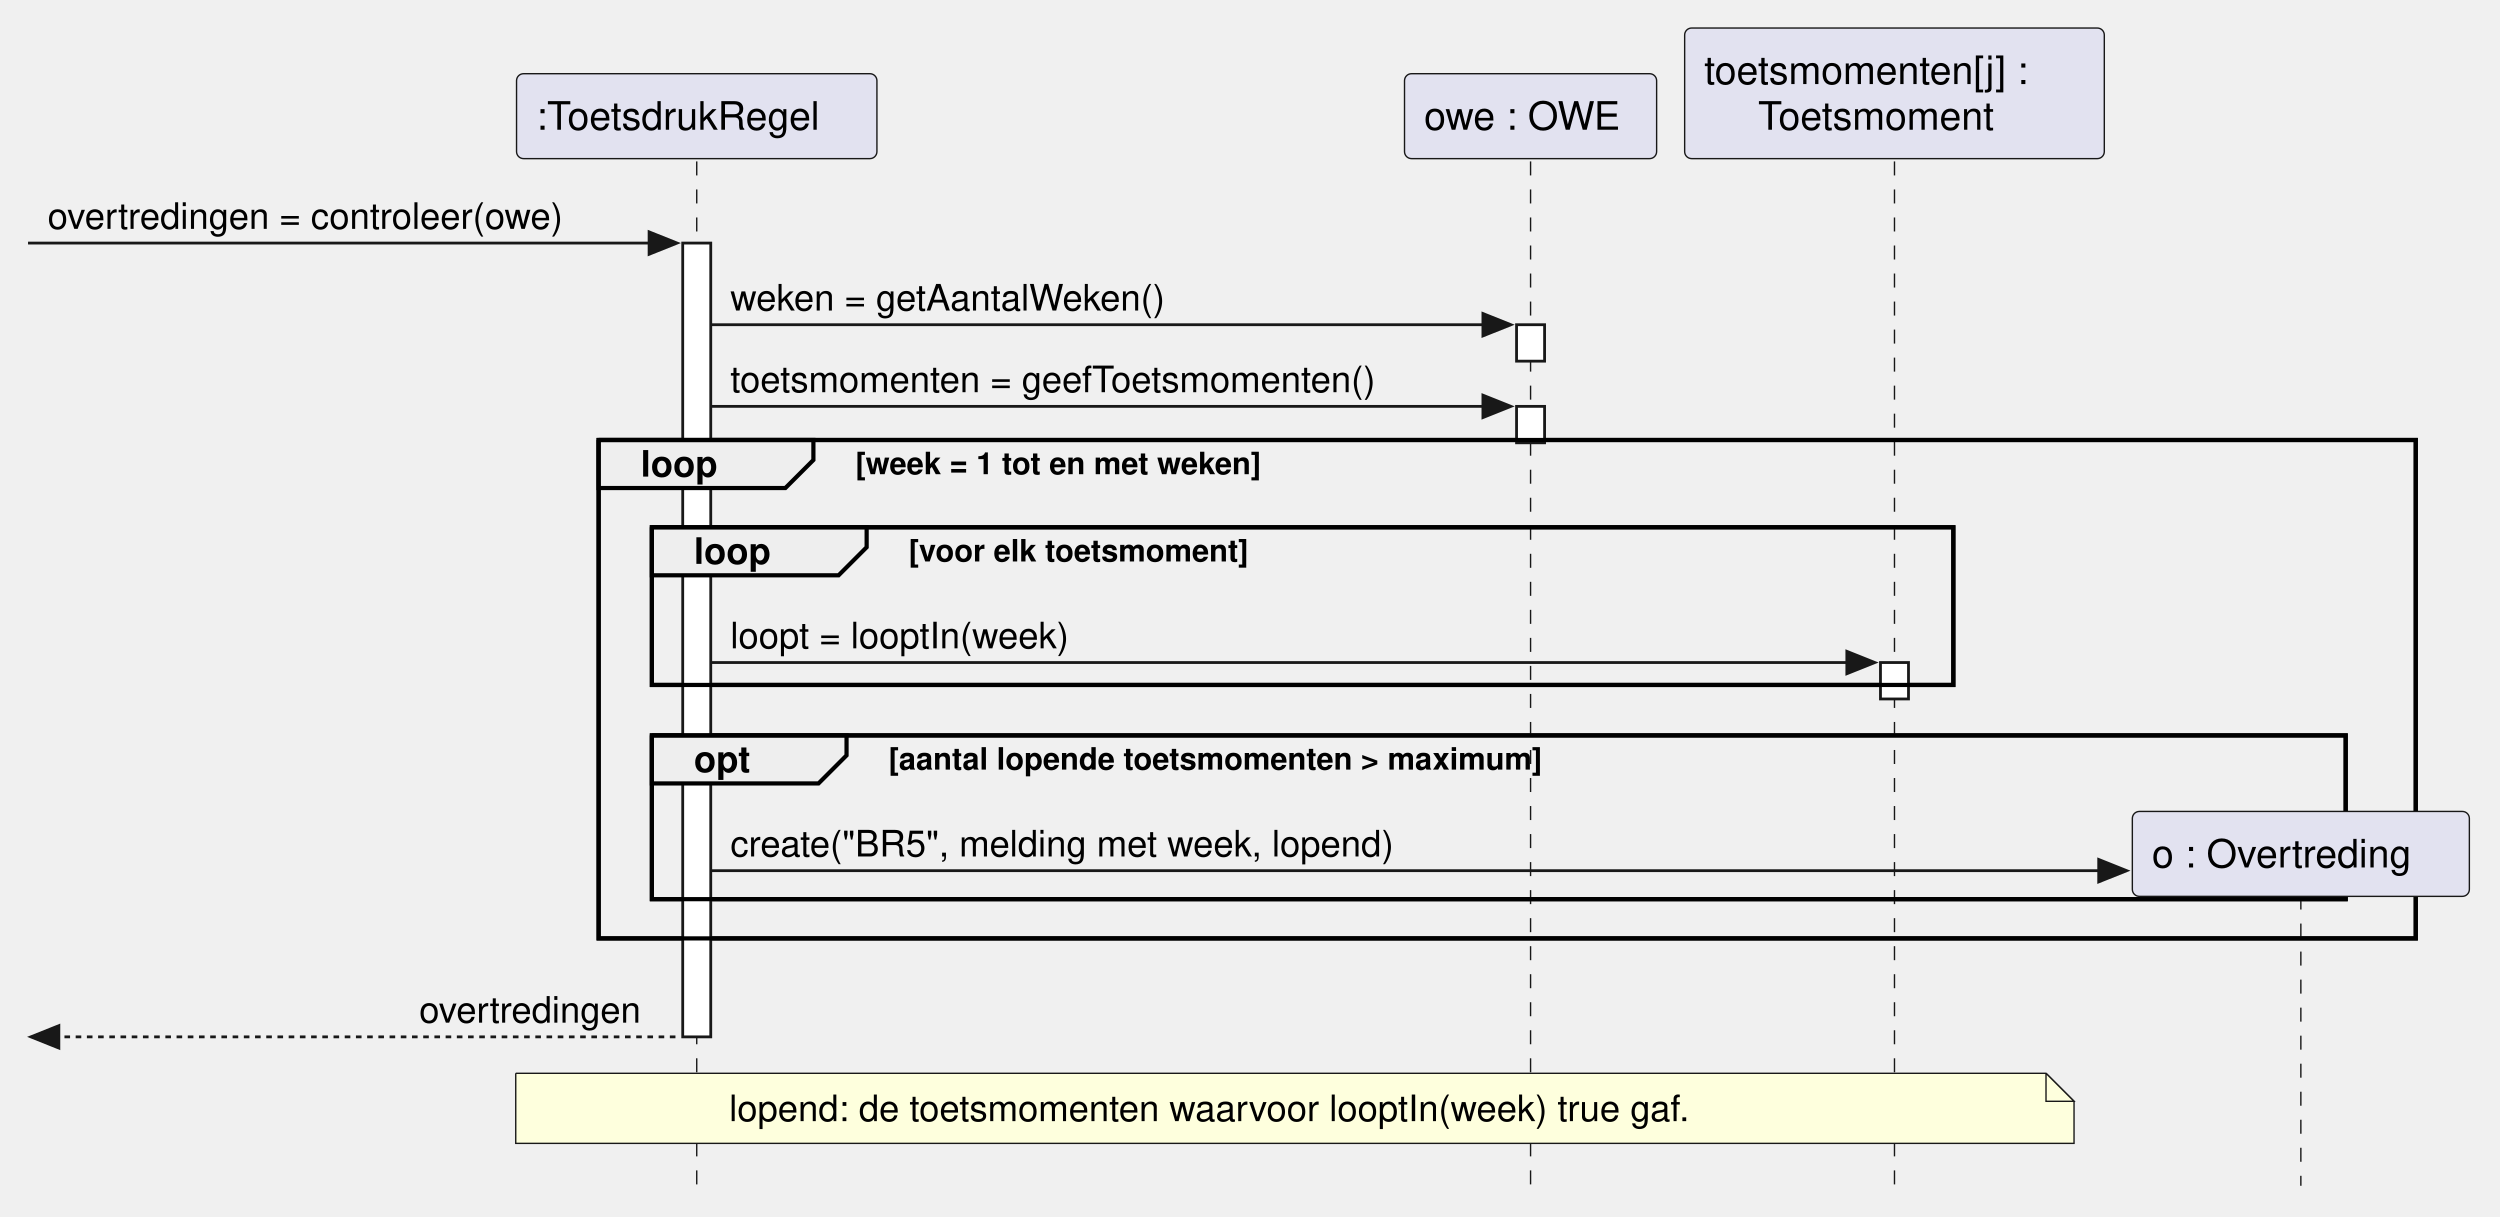
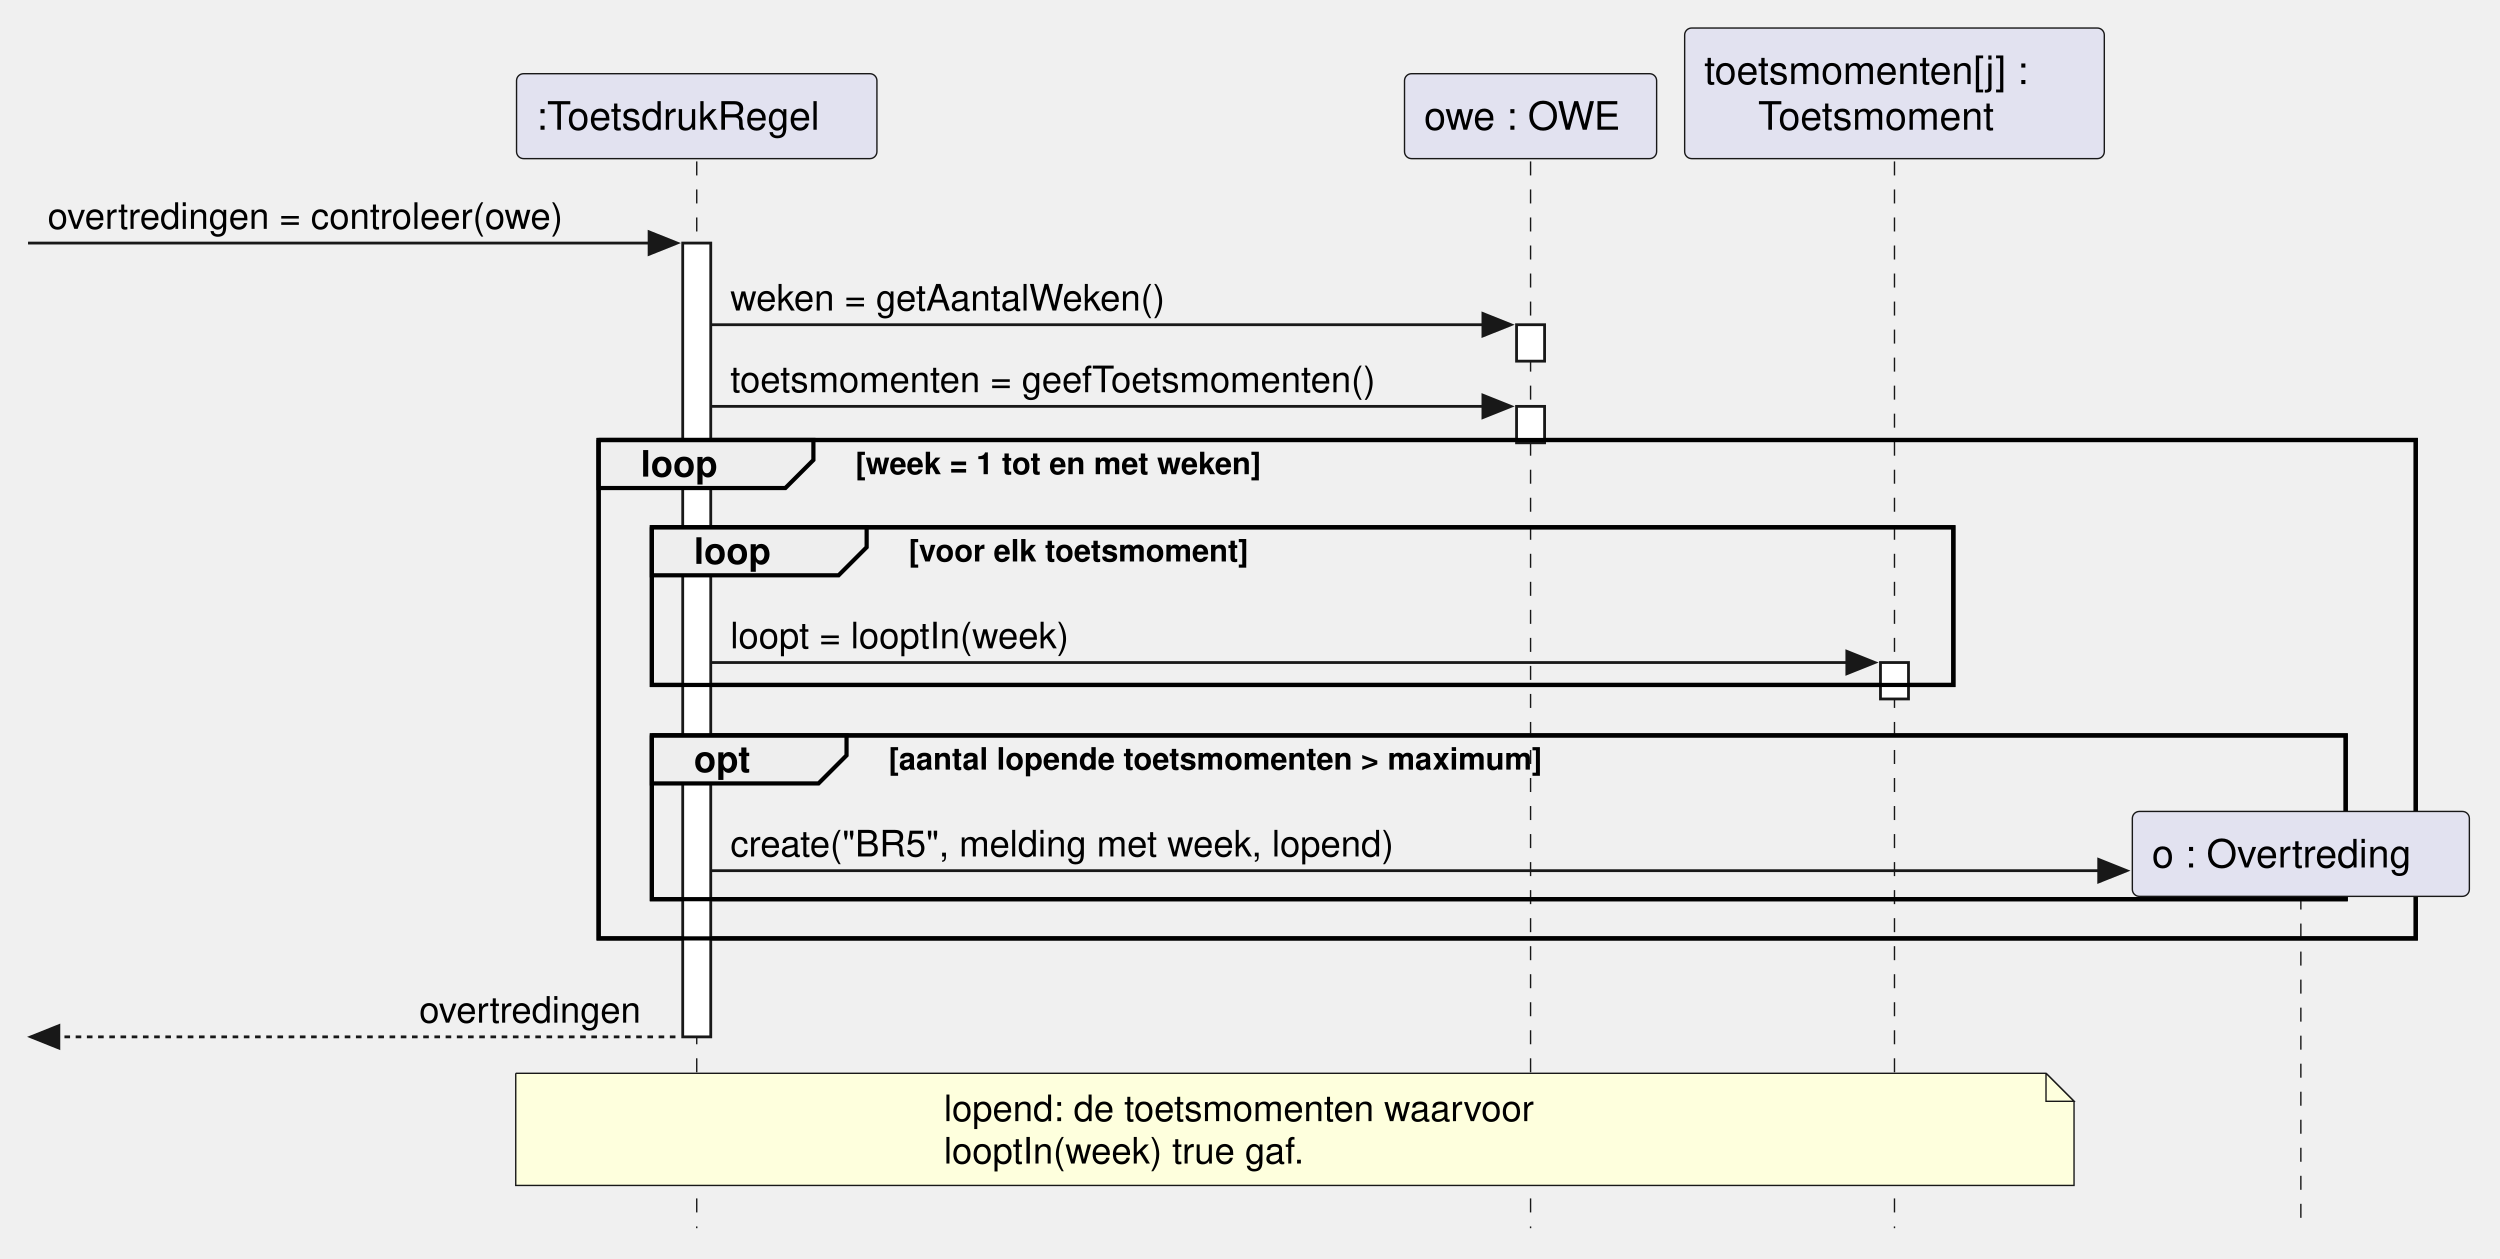
- <svg xmlns="http://www.w3.org/2000/svg" version="1.1" data-diagram-type="SEQUENCE" style="width:892px;height:434px;background:#FFFFFF;" width="892px" height="434px" viewBox="0 0 892 434" zoomAndPan="magnify" preserveAspectRatio="none" contentStyleType="text/css">
+ <svg xmlns="http://www.w3.org/2000/svg" version="1.1" data-diagram-type="SEQUENCE" style="width:892px;height:449px;background:#FFFFFF;" width="892px" height="449px" viewBox="0 0 892 449" zoomAndPan="magnify" preserveAspectRatio="none" contentStyleType="text/css">
  <defs />
  <g font-family="sans-serif" lengthAdjust="spacing">
    <rect x="213.595" y="156.992" width="648.349" height="177.828" fill="none" style="stroke:#000;stroke-width:1.5;" />
    <rect x="232.595" y="188.125" width="464.356" height="56.266" fill="none" style="stroke:#000;stroke-width:1.5;" />
    <rect x="232.595" y="262.391" width="604.349" height="58.43" fill="none" style="stroke:#000;stroke-width:1.5;" />
    <g>
-       <rect x="245.095" y="57.594" width="8" height="365.492" fill="#000" fill-opacity="0" />
-       <line x1="248.595" y1="57.594" x2="248.595" y2="423.086" style="stroke:#181818;stroke-width:0.5;stroke-dasharray:5,5;" />
+       <rect x="245.095" y="57.594" width="8" height="380.625" fill="#000" fill-opacity="0" />
+       <line x1="248.595" y1="57.594" x2="248.595" y2="438.219" style="stroke:#181818;stroke-width:0.5;stroke-dasharray:5,5;" />
    </g>
    <g>
      <rect x="243.595" y="86.727" width="10" height="283.227" fill="#FFF" style="stroke:#181818;stroke-width:1;" />
    </g>
    <g>
-       <rect x="542.607" y="57.594" width="8" height="365.492" fill="#000" fill-opacity="0" />
-       <line x1="546.107" y1="57.594" x2="546.107" y2="423.086" style="stroke:#181818;stroke-width:0.5;stroke-dasharray:5,5;" />
+       <rect x="542.607" y="57.594" width="8" height="380.625" fill="#000" fill-opacity="0" />
+       <line x1="546.107" y1="57.594" x2="546.107" y2="438.219" style="stroke:#181818;stroke-width:0.5;stroke-dasharray:5,5;" />
    </g>
    <g>
      <rect x="541.107" y="115.859" width="10" height="13" fill="#FFF" style="stroke:#181818;stroke-width:1;" />
    </g>
    <g>
      <rect x="541.107" y="144.992" width="10" height="13" fill="#FFF" style="stroke:#181818;stroke-width:1;" />
    </g>
    <g>
-       <rect x="672.452" y="57.594" width="8" height="365.492" fill="#000" fill-opacity="0" />
-       <line x1="675.952" y1="57.594" x2="675.952" y2="423.086" style="stroke:#181818;stroke-width:0.5;stroke-dasharray:5,5;" />
+       <rect x="672.452" y="57.594" width="8" height="380.625" fill="#000" fill-opacity="0" />
+       <line x1="675.952" y1="57.594" x2="675.952" y2="438.219" style="stroke:#181818;stroke-width:0.5;stroke-dasharray:5,5;" />
    </g>
    <g>
      <rect x="670.952" y="236.391" width="10" height="13" fill="#FFF" style="stroke:#181818;stroke-width:1;" />
    </g>
    <g>
-       <rect x="817.444" y="289.523" width="8" height="133.563" fill="#000" fill-opacity="0" />
-       <line x1="820.944" y1="289.523" x2="820.944" y2="423.086" style="stroke:#181818;stroke-width:0.5;stroke-dasharray:5,5;" />
+       <rect x="817.444" y="289.523" width="8" height="148.695" fill="#000" fill-opacity="0" />
+       <line x1="820.944" y1="289.523" x2="820.944" y2="438.219" style="stroke:#181818;stroke-width:0.5;stroke-dasharray:5,5;" />
    </g>
    <rect x="184.303" y="26.297" width="128.584" height="30.297" fill="#E2E2F0" style="stroke:#181818;stroke-width:0.5;" rx="2.5" ry="2.5" />
    <text x="191.303" y="46.292" fill="#000" font-size="14" textLength="114.584" font-family="Helvetica">:ToetsdrukRegel</text>
    <rect x="501.13" y="26.297" width="89.954" height="30.297" fill="#E2E2F0" style="stroke:#181818;stroke-width:0.5;" rx="2.5" ry="2.5" />
    <text x="508.13" y="46.292" fill="#000" font-size="14" textLength="75.954" font-family="Helvetica">owe : OWE</text>
    <rect x="601.084" y="10" width="149.734" height="46.594" fill="#E2E2F0" style="stroke:#181818;stroke-width:0.5;" rx="2.5" ry="2.5" />
    <text x="608.084" y="29.995" fill="#000" font-size="14" textLength="135.734" font-family="Helvetica">toetsmomenten[j] :</text>
    <text x="627.287" y="46.292" fill="#000" font-size="14" textLength="97.33" font-family="Helvetica">Toetsmoment</text>
    <polygon points="231.595,82.727,241.595,86.727,231.595,90.727" fill="#181818" style="stroke:#181818;stroke-width:1;stroke-linejoin:miter;stroke-miterlimit:10;" />
    <line x1="10" y1="86.727" x2="237.595" y2="86.727" style="stroke:#181818;stroke-width:1;" />
    <text x="17" y="81.661" fill="#000" font-size="13" textLength="214.595" font-family="Helvetica">overtredingen = controleer(owe)</text>
    <polygon points="529.107,111.859,539.107,115.859,529.107,119.859" fill="#181818" style="stroke:#181818;stroke-width:1;stroke-linejoin:miter;stroke-miterlimit:10;" />
    <line x1="253.595" y1="115.859" x2="535.107" y2="115.859" style="stroke:#181818;stroke-width:1;" />
    <text x="260.595" y="110.793" fill="#000" font-size="13" textLength="179.436" font-family="Helvetica">weken = getAantalWeken()</text>
    <polygon points="529.107,140.992,539.107,144.992,529.107,148.992" fill="#181818" style="stroke:#181818;stroke-width:1;stroke-linejoin:miter;stroke-miterlimit:10;" />
    <line x1="253.595" y1="144.992" x2="535.107" y2="144.992" style="stroke:#181818;stroke-width:1;" />
    <text x="260.595" y="139.926" fill="#000" font-size="13" textLength="268.512" font-family="Helvetica">toetsmomenten = geefToetsmomenten()</text>
    <path d="M213.595,156.992 L290.219,156.992 L290.219,164.125 L280.219,174.125 L213.595,174.125 L213.595,156.992" style="stroke:#000;stroke-width:1.5;" fill="#EEE" />
    <rect x="213.595" y="156.992" width="648.349" height="177.828" fill="none" style="stroke:#000;stroke-width:1.5;" />
    <text x="228.595" y="170.059" fill="#000" font-size="13" textLength="31.624" font-weight="700" font-family="Helvetica">loop</text>
    <text x="305.219" y="169.203" fill="#000" font-size="11" textLength="180.077" font-weight="700" font-family="Helvetica">[week = 1 tot en met weken]</text>
    <path d="M232.595,188.125 L309.219,188.125 L309.219,195.258 L299.219,205.258 L232.595,205.258 L232.595,188.125" style="stroke:#000;stroke-width:1.5;" fill="#EEE" />
    <rect x="232.595" y="188.125" width="464.356" height="56.266" fill="none" style="stroke:#000;stroke-width:1.5;" />
    <text x="247.595" y="201.192" fill="#000" font-size="13" textLength="31.624" font-weight="700" font-family="Helvetica">loop</text>
    <text x="324.219" y="200.335" fill="#000" font-size="11" textLength="147.082" font-weight="700" font-family="Helvetica">[voor elk toetsmoment]</text>
    <polygon points="658.952,232.391,668.952,236.391,658.952,240.391" fill="#181818" style="stroke:#181818;stroke-width:1;stroke-linejoin:miter;stroke-miterlimit:10;" />
    <line x1="253.595" y1="236.391" x2="664.952" y2="236.391" style="stroke:#181818;stroke-width:1;" />
    <text x="260.595" y="231.325" fill="#000" font-size="13" textLength="141.267" font-family="Helvetica">loopt = looptIn(week)</text>
    <path d="M232.595,262.391 L302.046,262.391 L302.046,269.523 L292.046,279.523 L232.595,279.523 L232.595,262.391" style="stroke:#000;stroke-width:1.5;" fill="#EEE" />
    <rect x="232.595" y="262.391" width="604.349" height="58.43" fill="none" style="stroke:#000;stroke-width:1.5;" />
    <text x="247.595" y="275.458" fill="#000" font-size="13" textLength="24.451" font-weight="700" font-family="Helvetica">opt</text>
    <text x="317.046" y="274.601" fill="#000" font-size="11" textLength="282.455" font-weight="700" font-family="Helvetica">[aantal lopende toetsmomenten &gt; maximum]</text>
    <rect x="760.819" y="289.523" width="120.251" height="30.297" fill="#E2E2F0" style="stroke:#181818;stroke-width:0.5;" rx="2.5" ry="2.5" />
    <text x="767.819" y="309.519" fill="#000" font-size="14" textLength="106.251" font-family="Helvetica">o : Overtreding</text>
    <polygon points="748.819,306.656,758.819,310.656,748.819,314.656" fill="#181818" style="stroke:#181818;stroke-width:1;stroke-linejoin:miter;stroke-miterlimit:10;" />
    <line x1="253.595" y1="310.656" x2="754.819" y2="310.656" style="stroke:#181818;stroke-width:1;" />
    <text x="260.595" y="305.59" fill="#000" font-size="13" textLength="271.521" font-family="Helvetica">create("BR5", melding met week, lopend)</text>
    <polygon points="21,365.953,11,369.953,21,373.953" fill="#181818" style="stroke:#181818;stroke-width:1;stroke-linejoin:miter;stroke-miterlimit:10;" />
    <line x1="15" y1="369.953" x2="242.595" y2="369.953" style="stroke:#181818;stroke-width:1;stroke-dasharray:2,2;" />
    <text x="149.573" y="364.887" fill="#000" font-size="13" textLength="92.022" font-family="Helvetica">overtredingen</text>
-     <path d="M184.016,382.953 L184.016,407.953 L740.016,407.953 L740.016,392.953 L730.016,382.953 L184.016,382.953" style="stroke:#181818;stroke-width:0.5;" fill="#FEFFDD" />
+     <path d="M184.016,382.953 L184.016,422.953 L740.016,422.953 L740.016,392.953 L730.016,382.953 L184.016,382.953" style="stroke:#181818;stroke-width:0.5;" fill="#FEFFDD" />
    <path d="M730.016,382.953 L730.016,392.953 L740.016,392.953 L730.016,382.953" style="stroke:#181818;stroke-width:0.5;" fill="#FEFFDD" />
-     <text x="260.171" y="400.02" fill="#000" font-size="13" textLength="395.205" font-family="Helvetica">lopend: de toetsmomenten waarvoor looptIn(week) true gaf.</text>
+     <text x="336.793" y="400.02" fill="#000" font-size="13" textLength="241.96" font-family="Helvetica">lopend: de toetsmomenten waarvoor</text>
+     <text x="336.793" y="415.153" fill="#000" font-size="13" textLength="149.113" font-family="Helvetica">looptIn(week) true gaf.</text>
  </g>
</svg>
